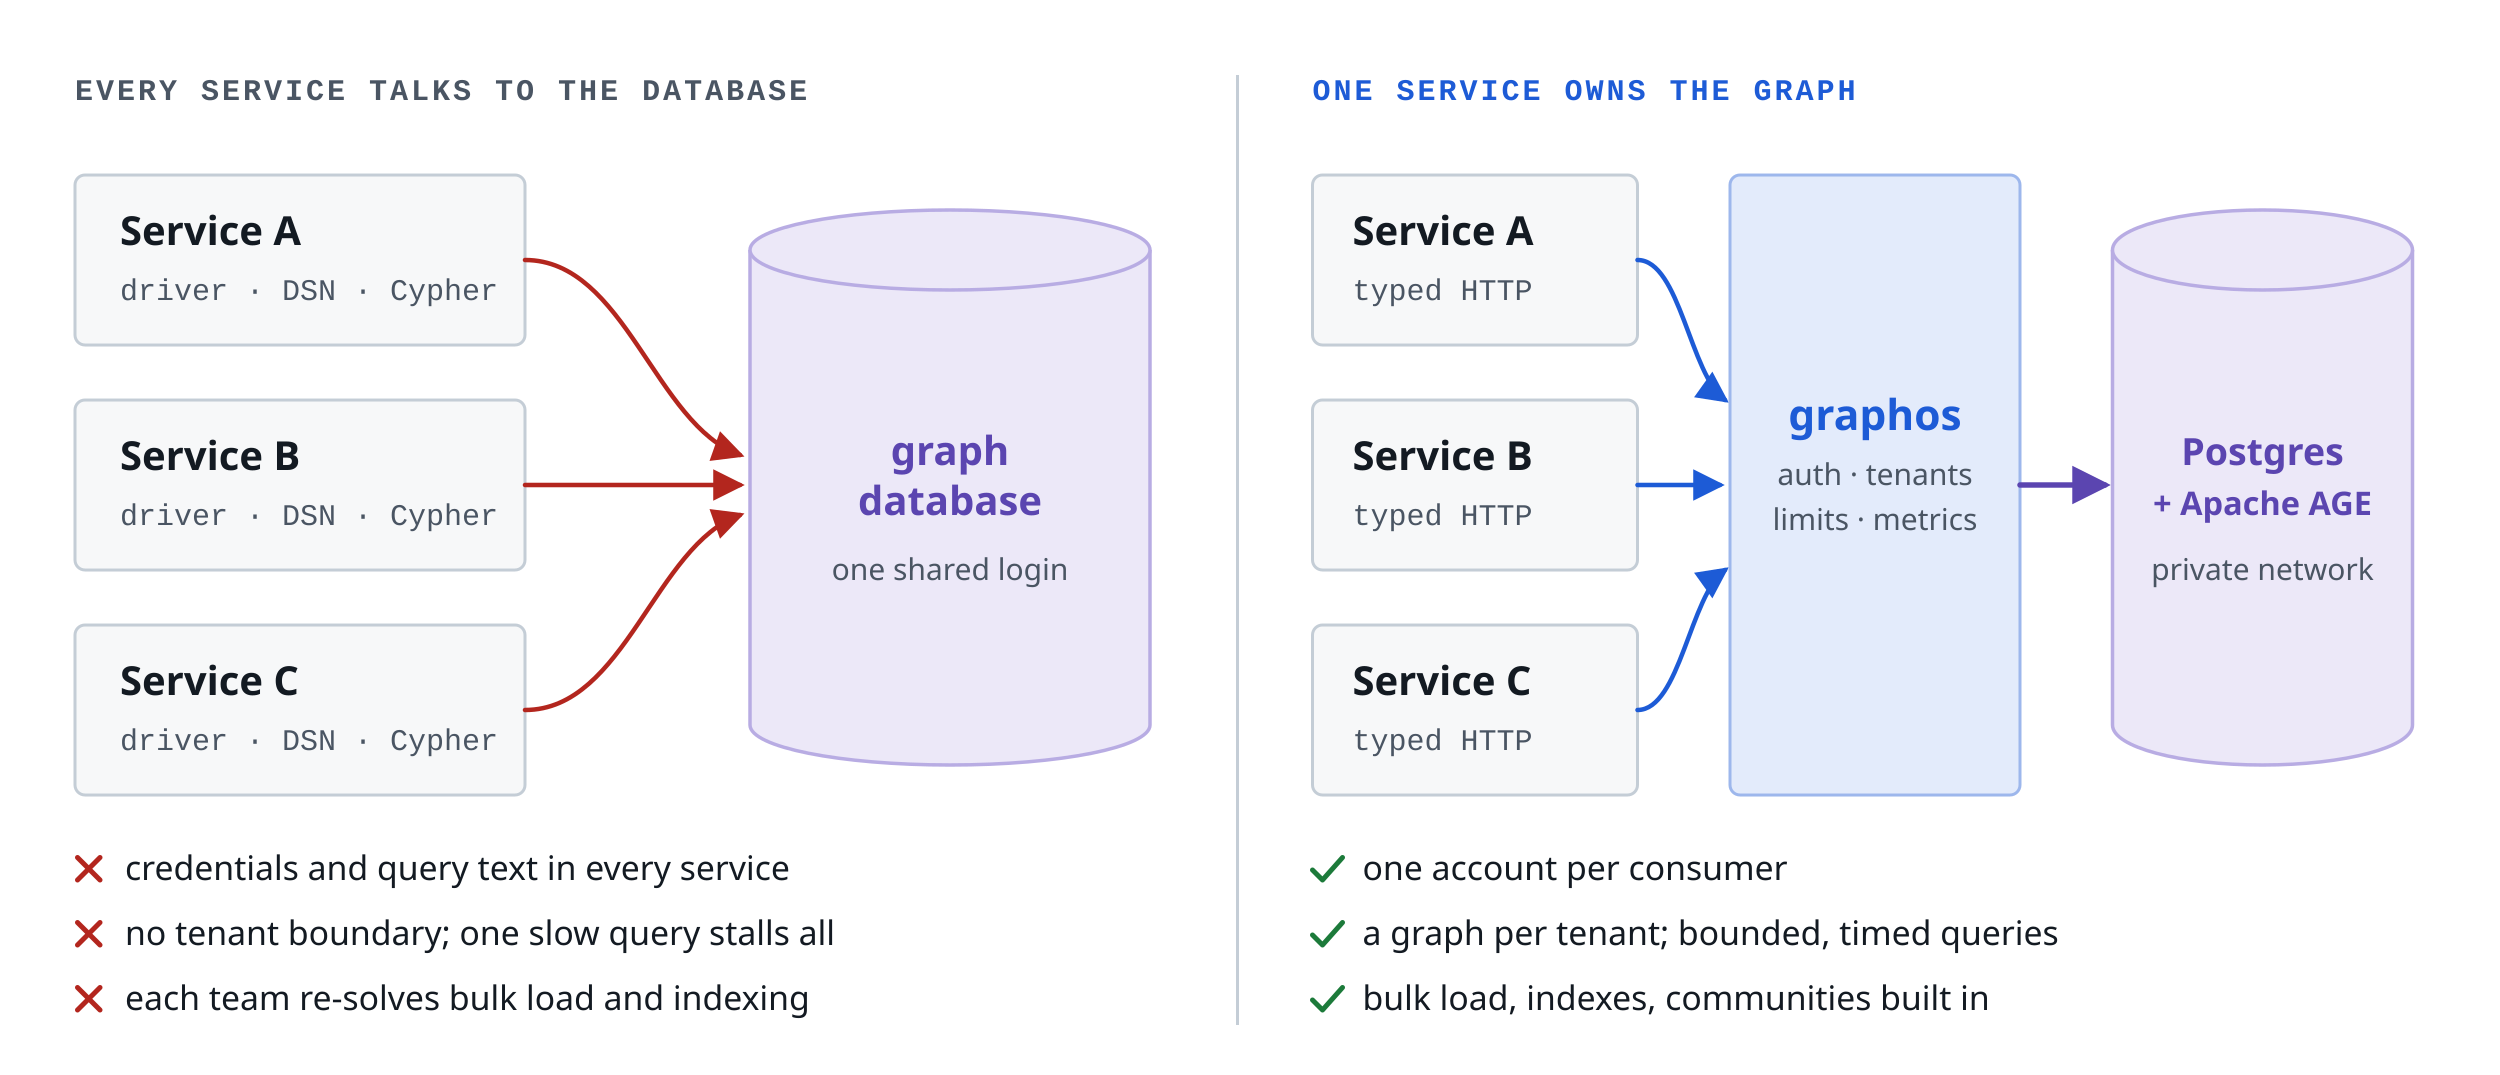
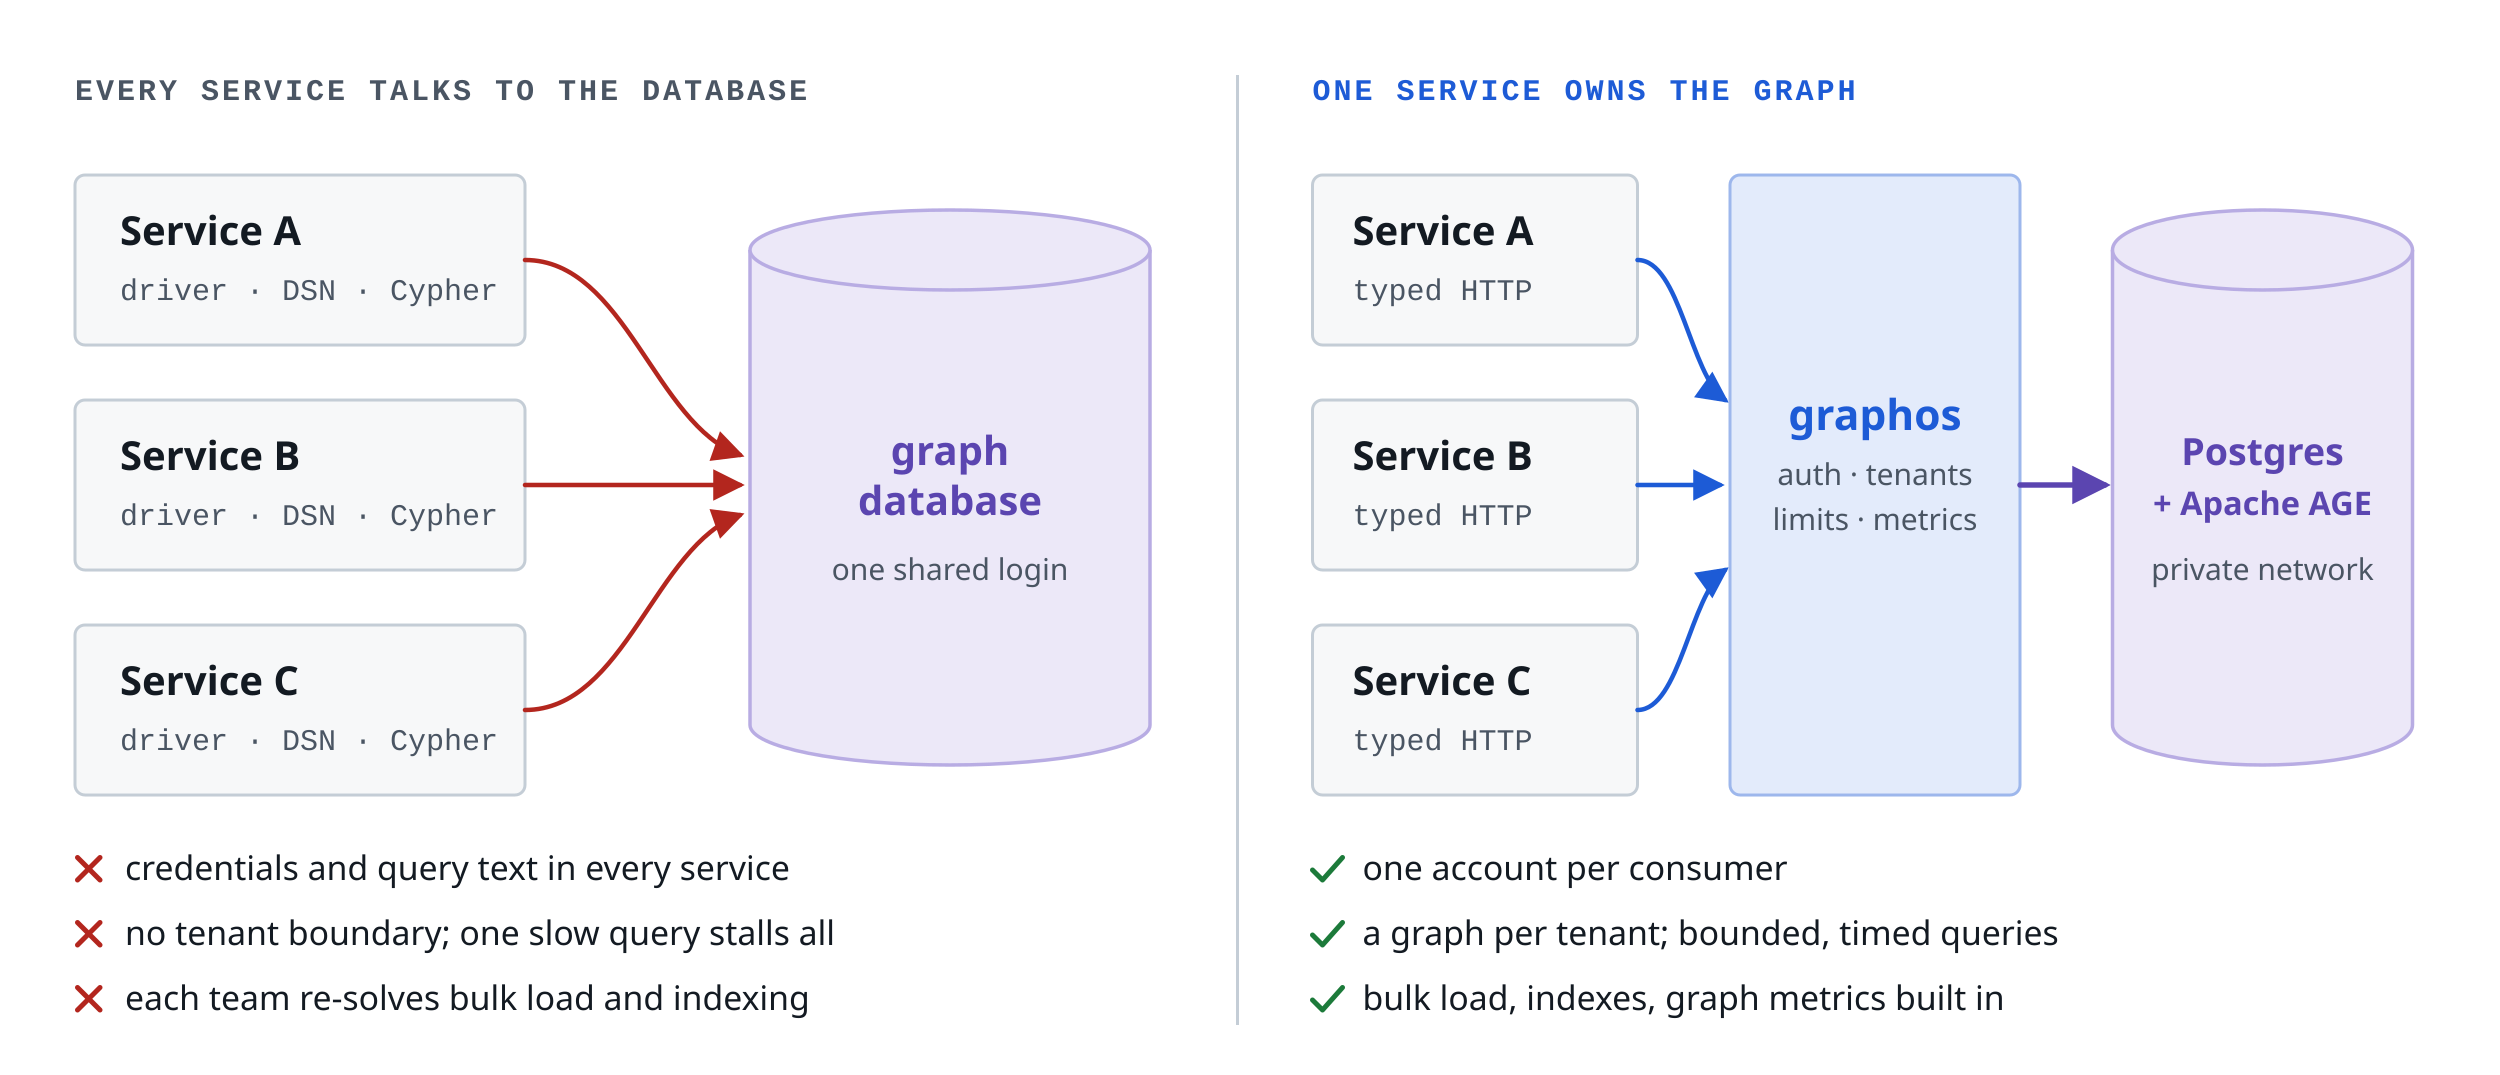
<svg xmlns="http://www.w3.org/2000/svg" viewBox="0 0 1000 430" width="1000" height="430" font-family="-apple-system, BlinkMacSystemFont, 'Segoe UI', 'Noto Sans', Helvetica, Arial, sans-serif" role="img" aria-labelledby="title desc">
  <defs>
    <marker id="h0" viewBox="0 0 10 10" refX="8.5" refY="5" markerWidth="7" markerHeight="7" orient="auto-start-reverse">
      <path d="M0,0 L10,5 L0,10 z" fill="#B3261E" />
    </marker>
    <marker id="h1" viewBox="0 0 10 10" refX="8.5" refY="5" markerWidth="7" markerHeight="7" orient="auto-start-reverse">
      <path d="M0,0 L10,5 L0,10 z" fill="#1D5BD6" />
    </marker>
    <marker id="h2" viewBox="0 0 10 10" refX="8.5" refY="5" markerWidth="7" markerHeight="7" orient="auto-start-reverse">
      <path d="M0,0 L10,5 L0,10 z" fill="#5B45B0" />
    </marker>
  </defs>
  <text x="30" y="40" font-size="12" font-weight="600" fill="#4A5563" font-family="ui-monospace, SFMono-Regular, 'SF Mono', Menlo, Consolas, 'Liberation Mono', monospace" letter-spacing="1.2">EVERY SERVICE TALKS TO THE DATABASE</text>
  <rect x="30" y="70" width="180" height="68" rx="4" fill="#F7F8F9" stroke="#C4CDD6" stroke-width="1.2" />
  <text x="48" y="98" font-size="16" font-weight="600" fill="#131A22">Service A</text>
  <text x="48" y="120" font-size="12" font-weight="400" fill="#4A5563" font-family="ui-monospace, SFMono-Regular, 'SF Mono', Menlo, Consolas, 'Liberation Mono', monospace">driver · DSN · Cypher</text>
  <rect x="30" y="160" width="180" height="68" rx="4" fill="#F7F8F9" stroke="#C4CDD6" stroke-width="1.2" />
  <text x="48" y="188" font-size="16" font-weight="600" fill="#131A22">Service B</text>
  <text x="48" y="210" font-size="12" font-weight="400" fill="#4A5563" font-family="ui-monospace, SFMono-Regular, 'SF Mono', Menlo, Consolas, 'Liberation Mono', monospace">driver · DSN · Cypher</text>
  <rect x="30" y="250" width="180" height="68" rx="4" fill="#F7F8F9" stroke="#C4CDD6" stroke-width="1.2" />
  <text x="48" y="278" font-size="16" font-weight="600" fill="#131A22">Service C</text>
  <text x="48" y="300" font-size="12" font-weight="400" fill="#4A5563" font-family="ui-monospace, SFMono-Regular, 'SF Mono', Menlo, Consolas, 'Liberation Mono', monospace">driver · DSN · Cypher</text>
  <path d="M210 104 C 250 104, 262 170, 296 182" fill="none" stroke="#B3261E" stroke-width="1.8" stroke-linecap="round" marker-end="url(#h0)" />
  <path d="M210 194 H296" fill="none" stroke="#B3261E" stroke-width="1.8" stroke-linecap="round" marker-end="url(#h0)" />
  <path d="M210 284 C 250 284, 262 218, 296 206" fill="none" stroke="#B3261E" stroke-width="1.8" stroke-linecap="round" marker-end="url(#h0)" />
  <g>
    <path d="M300 100 v190 a80 16 0 0 0 160 0 v-190" fill="#ECE8F8" stroke="#B8ACE3" stroke-width="1.4" />
    <ellipse cx="380" cy="100" rx="80" ry="16" fill="#ECE8F8" stroke="#B8ACE3" stroke-width="1.4" />
  </g>
  <text x="380" y="186" font-size="16" font-weight="700" fill="#5B45B0" text-anchor="middle">graph</text>
  <text x="380" y="206" font-size="16" font-weight="700" fill="#5B45B0" text-anchor="middle">database</text>
  <text x="380" y="232" font-size="12" font-weight="400" fill="#4A5563" text-anchor="middle">one shared login</text>
  <path d="M31 343 l9 9 M40 343 l-9 9" stroke="#B3261E" stroke-width="2" stroke-linecap="round" />
  <text x="50" y="352" font-size="13.5" font-weight="400" fill="#131A22">credentials and query text in every service</text>
  <path d="M31 369 l9 9 M40 369 l-9 9" stroke="#B3261E" stroke-width="2" stroke-linecap="round" />
  <text x="50" y="378" font-size="13.5" font-weight="400" fill="#131A22">no tenant boundary; one slow query stalls all</text>
  <path d="M31 395 l9 9 M40 395 l-9 9" stroke="#B3261E" stroke-width="2" stroke-linecap="round" />
  <text x="50" y="404" font-size="13.5" font-weight="400" fill="#131A22">each team re-solves bulk load and indexing</text>
  <path d="M495 30 V410" stroke="#C4CDD6" stroke-width="1.2" />
  <text x="525" y="40" font-size="12" font-weight="600" fill="#1D5BD6" font-family="ui-monospace, SFMono-Regular, 'SF Mono', Menlo, Consolas, 'Liberation Mono', monospace" letter-spacing="1.2">ONE SERVICE OWNS THE GRAPH</text>
  <rect x="525" y="70" width="130" height="68" rx="4" fill="#F7F8F9" stroke="#C4CDD6" stroke-width="1.2" />
  <text x="541" y="98" font-size="16" font-weight="600" fill="#131A22">Service A</text>
  <text x="541" y="120" font-size="12" font-weight="400" fill="#4A5563" font-family="ui-monospace, SFMono-Regular, 'SF Mono', Menlo, Consolas, 'Liberation Mono', monospace">typed HTTP</text>
  <rect x="525" y="160" width="130" height="68" rx="4" fill="#F7F8F9" stroke="#C4CDD6" stroke-width="1.2" />
  <text x="541" y="188" font-size="16" font-weight="600" fill="#131A22">Service B</text>
  <text x="541" y="210" font-size="12" font-weight="400" fill="#4A5563" font-family="ui-monospace, SFMono-Regular, 'SF Mono', Menlo, Consolas, 'Liberation Mono', monospace">typed HTTP</text>
  <rect x="525" y="250" width="130" height="68" rx="4" fill="#F7F8F9" stroke="#C4CDD6" stroke-width="1.2" />
  <text x="541" y="278" font-size="16" font-weight="600" fill="#131A22">Service C</text>
  <text x="541" y="300" font-size="12" font-weight="400" fill="#4A5563" font-family="ui-monospace, SFMono-Regular, 'SF Mono', Menlo, Consolas, 'Liberation Mono', monospace">typed HTTP</text>
  <path d="M655 104 C 672 104, 676 150, 690 160" fill="none" stroke="#1D5BD6" stroke-width="1.8" stroke-linecap="round" marker-end="url(#h1)" />
  <path d="M655 194 H688" fill="none" stroke="#1D5BD6" stroke-width="1.8" stroke-linecap="round" marker-end="url(#h1)" />
  <path d="M655 284 C 672 284, 676 238, 690 228" fill="none" stroke="#1D5BD6" stroke-width="1.8" stroke-linecap="round" marker-end="url(#h1)" />
  <rect x="692" y="70" width="116" height="248" rx="4" fill="#E3EBFB" stroke="#9DB7EC" stroke-width="1.2" />
  <text x="750" y="172" font-size="17" font-weight="700" fill="#1D5BD6" text-anchor="middle">graphos</text>
  <text x="750" y="194" font-size="12" font-weight="400" fill="#4A5563" text-anchor="middle">auth · tenants</text>
  <text x="750" y="212" font-size="12" font-weight="400" fill="#4A5563" text-anchor="middle">limits · metrics</text>
  <path d="M808 194 H842" fill="none" stroke="#5B45B0" stroke-width="2.2" stroke-linecap="round" marker-end="url(#h2)" />
  <g>
    <path d="M845 100 v190 a60 16 0 0 0 120 0 v-190" fill="#ECE8F8" stroke="#B8ACE3" stroke-width="1.4" />
    <ellipse cx="905" cy="100" rx="60" ry="16" fill="#ECE8F8" stroke="#B8ACE3" stroke-width="1.4" />
  </g>
  <text x="905" y="186" font-size="15" font-weight="700" fill="#5B45B0" text-anchor="middle">Postgres</text>
  <text x="905" y="206" font-size="13" font-weight="600" fill="#5B45B0" text-anchor="middle">+ Apache AGE</text>
  <text x="905" y="232" font-size="12" font-weight="400" fill="#4A5563" text-anchor="middle">private network</text>
  <path d="M525 348 l4 4 l8 -9" fill="none" stroke="#1C7A3A" stroke-width="2" stroke-linecap="round" stroke-linejoin="round" />
  <text x="545" y="352" font-size="13.5" font-weight="400" fill="#131A22">one account per consumer</text>
  <path d="M525 374 l4 4 l8 -9" fill="none" stroke="#1C7A3A" stroke-width="2" stroke-linecap="round" stroke-linejoin="round" />
  <text x="545" y="378" font-size="13.5" font-weight="400" fill="#131A22">a graph per tenant; bounded, timed queries</text>
  <path d="M525 400 l4 4 l8 -9" fill="none" stroke="#1C7A3A" stroke-width="2" stroke-linecap="round" stroke-linejoin="round" />
-   <text x="545" y="404" font-size="13.5" font-weight="400" fill="#131A22">bulk load, indexes, communities built in</text>
+   <text x="545" y="404" font-size="13.5" font-weight="400" fill="#131A22">bulk load, indexes, graph metrics built in</text>
</svg>
